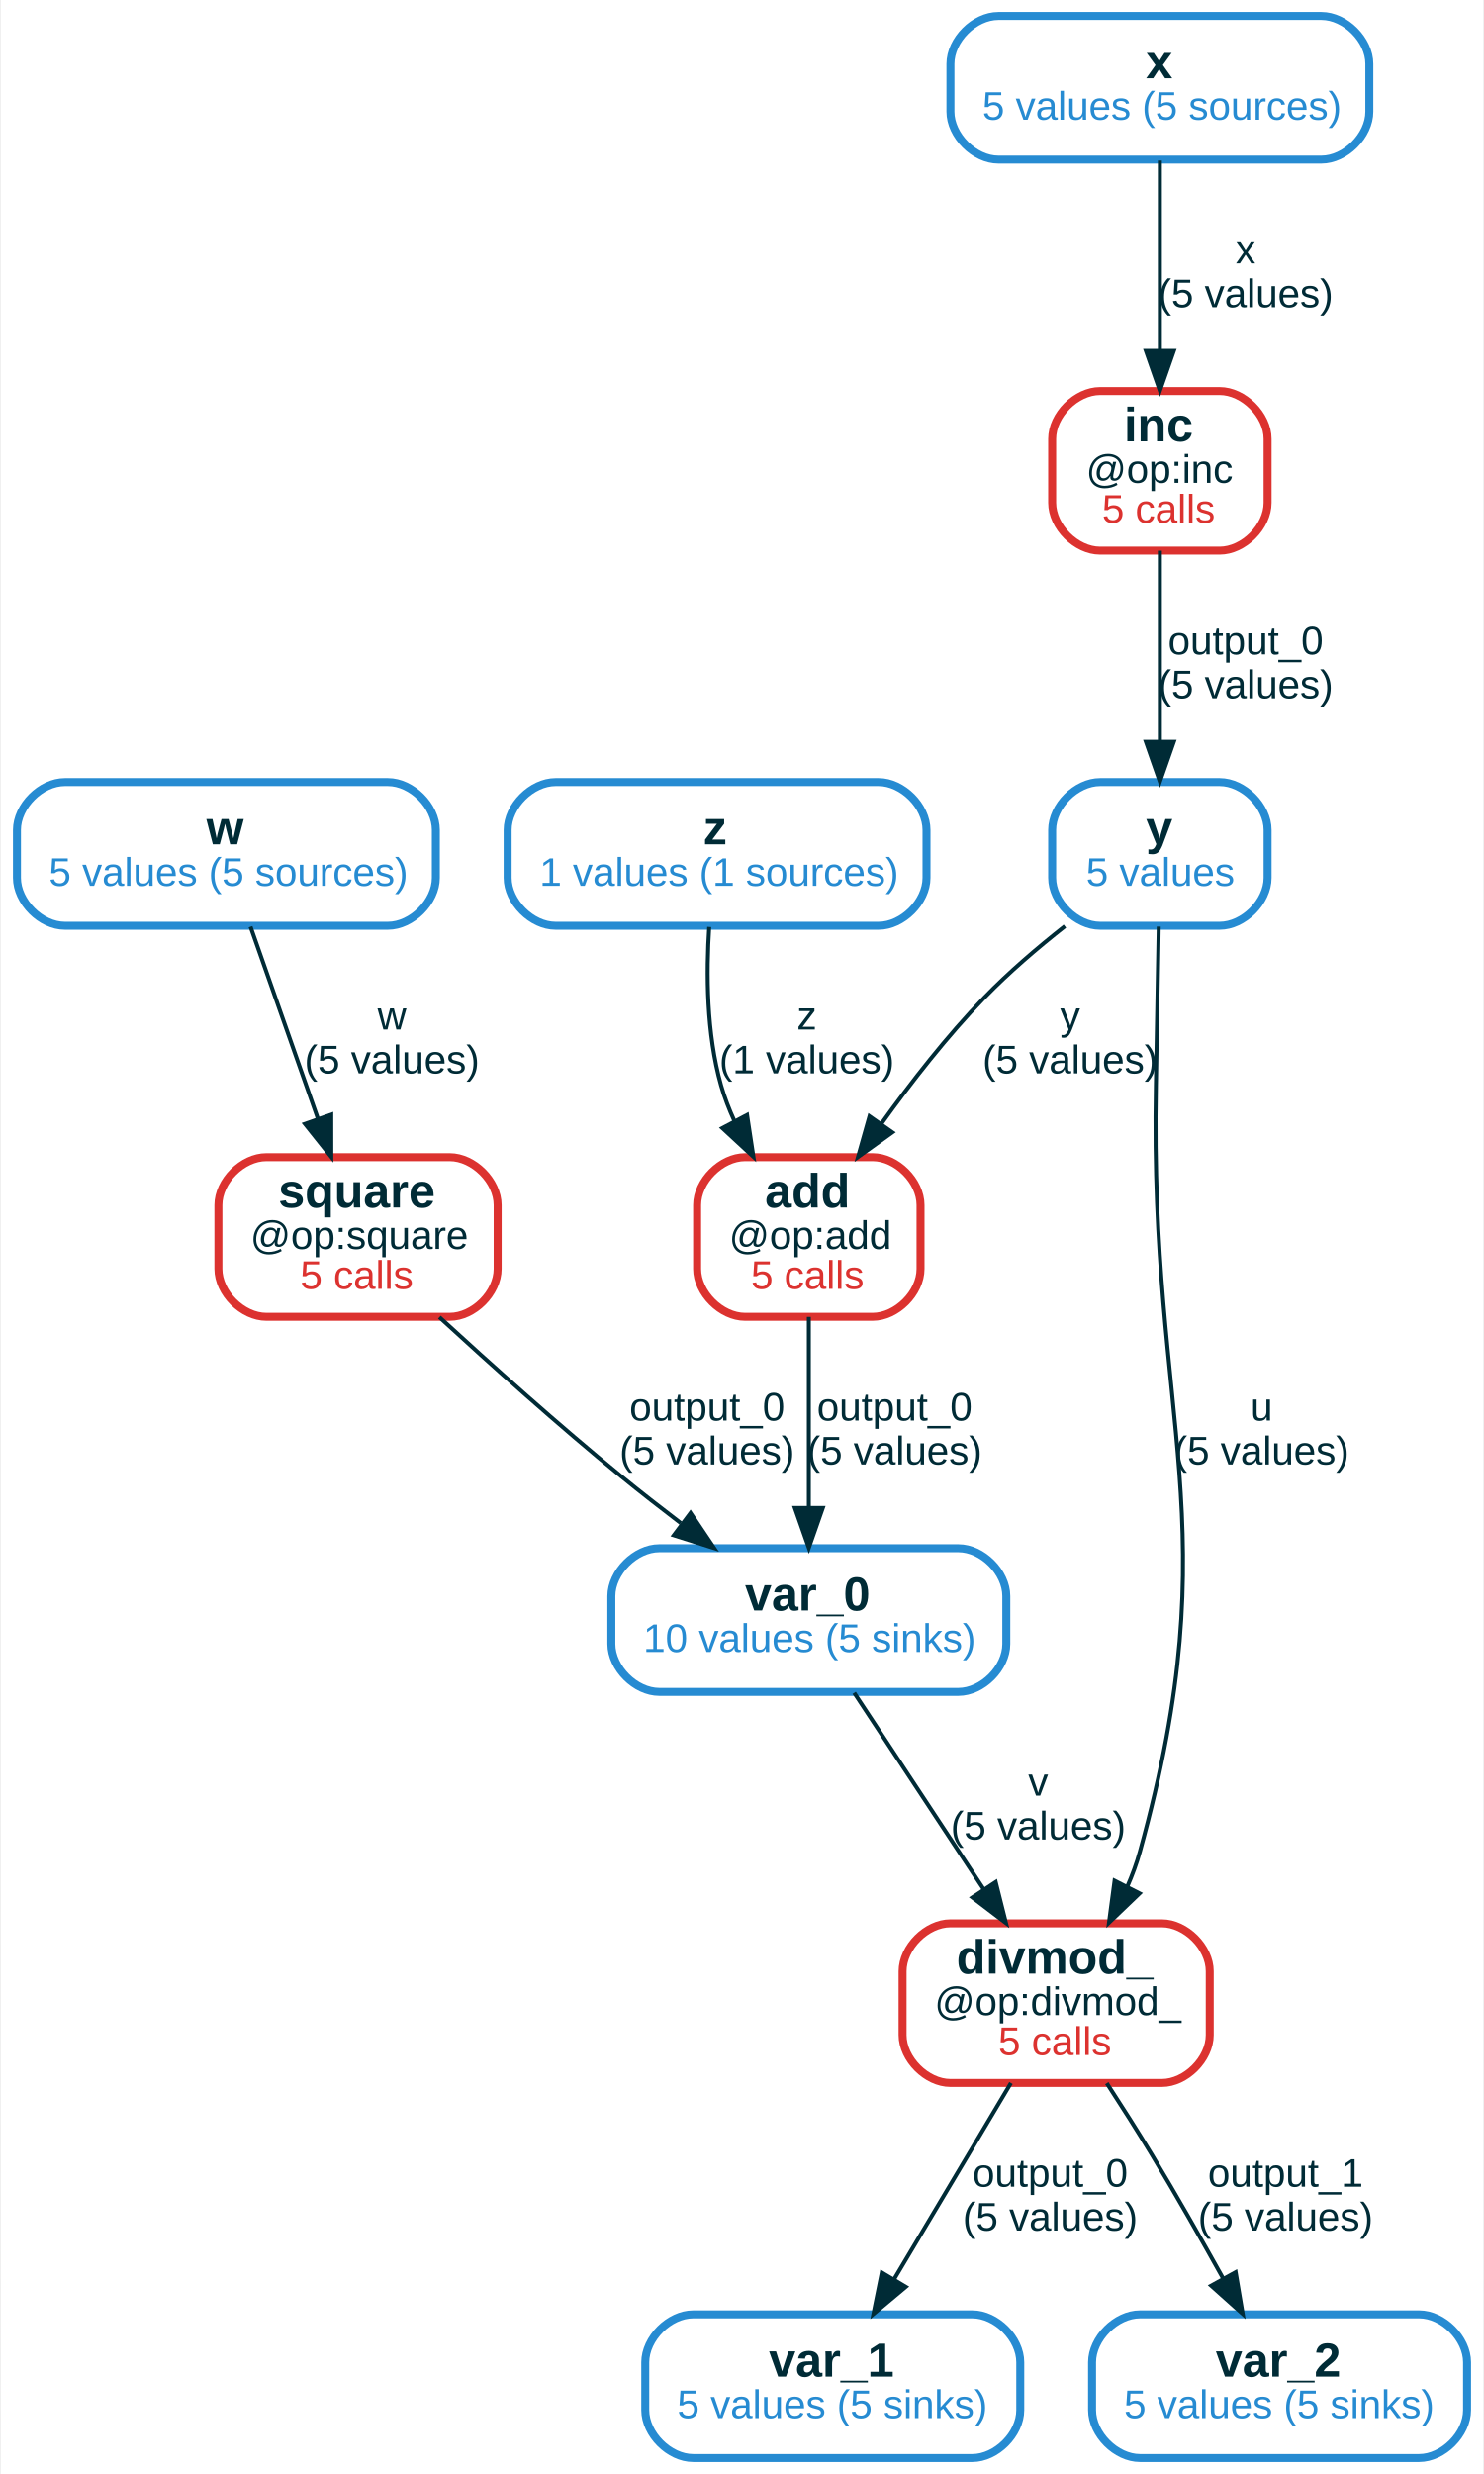
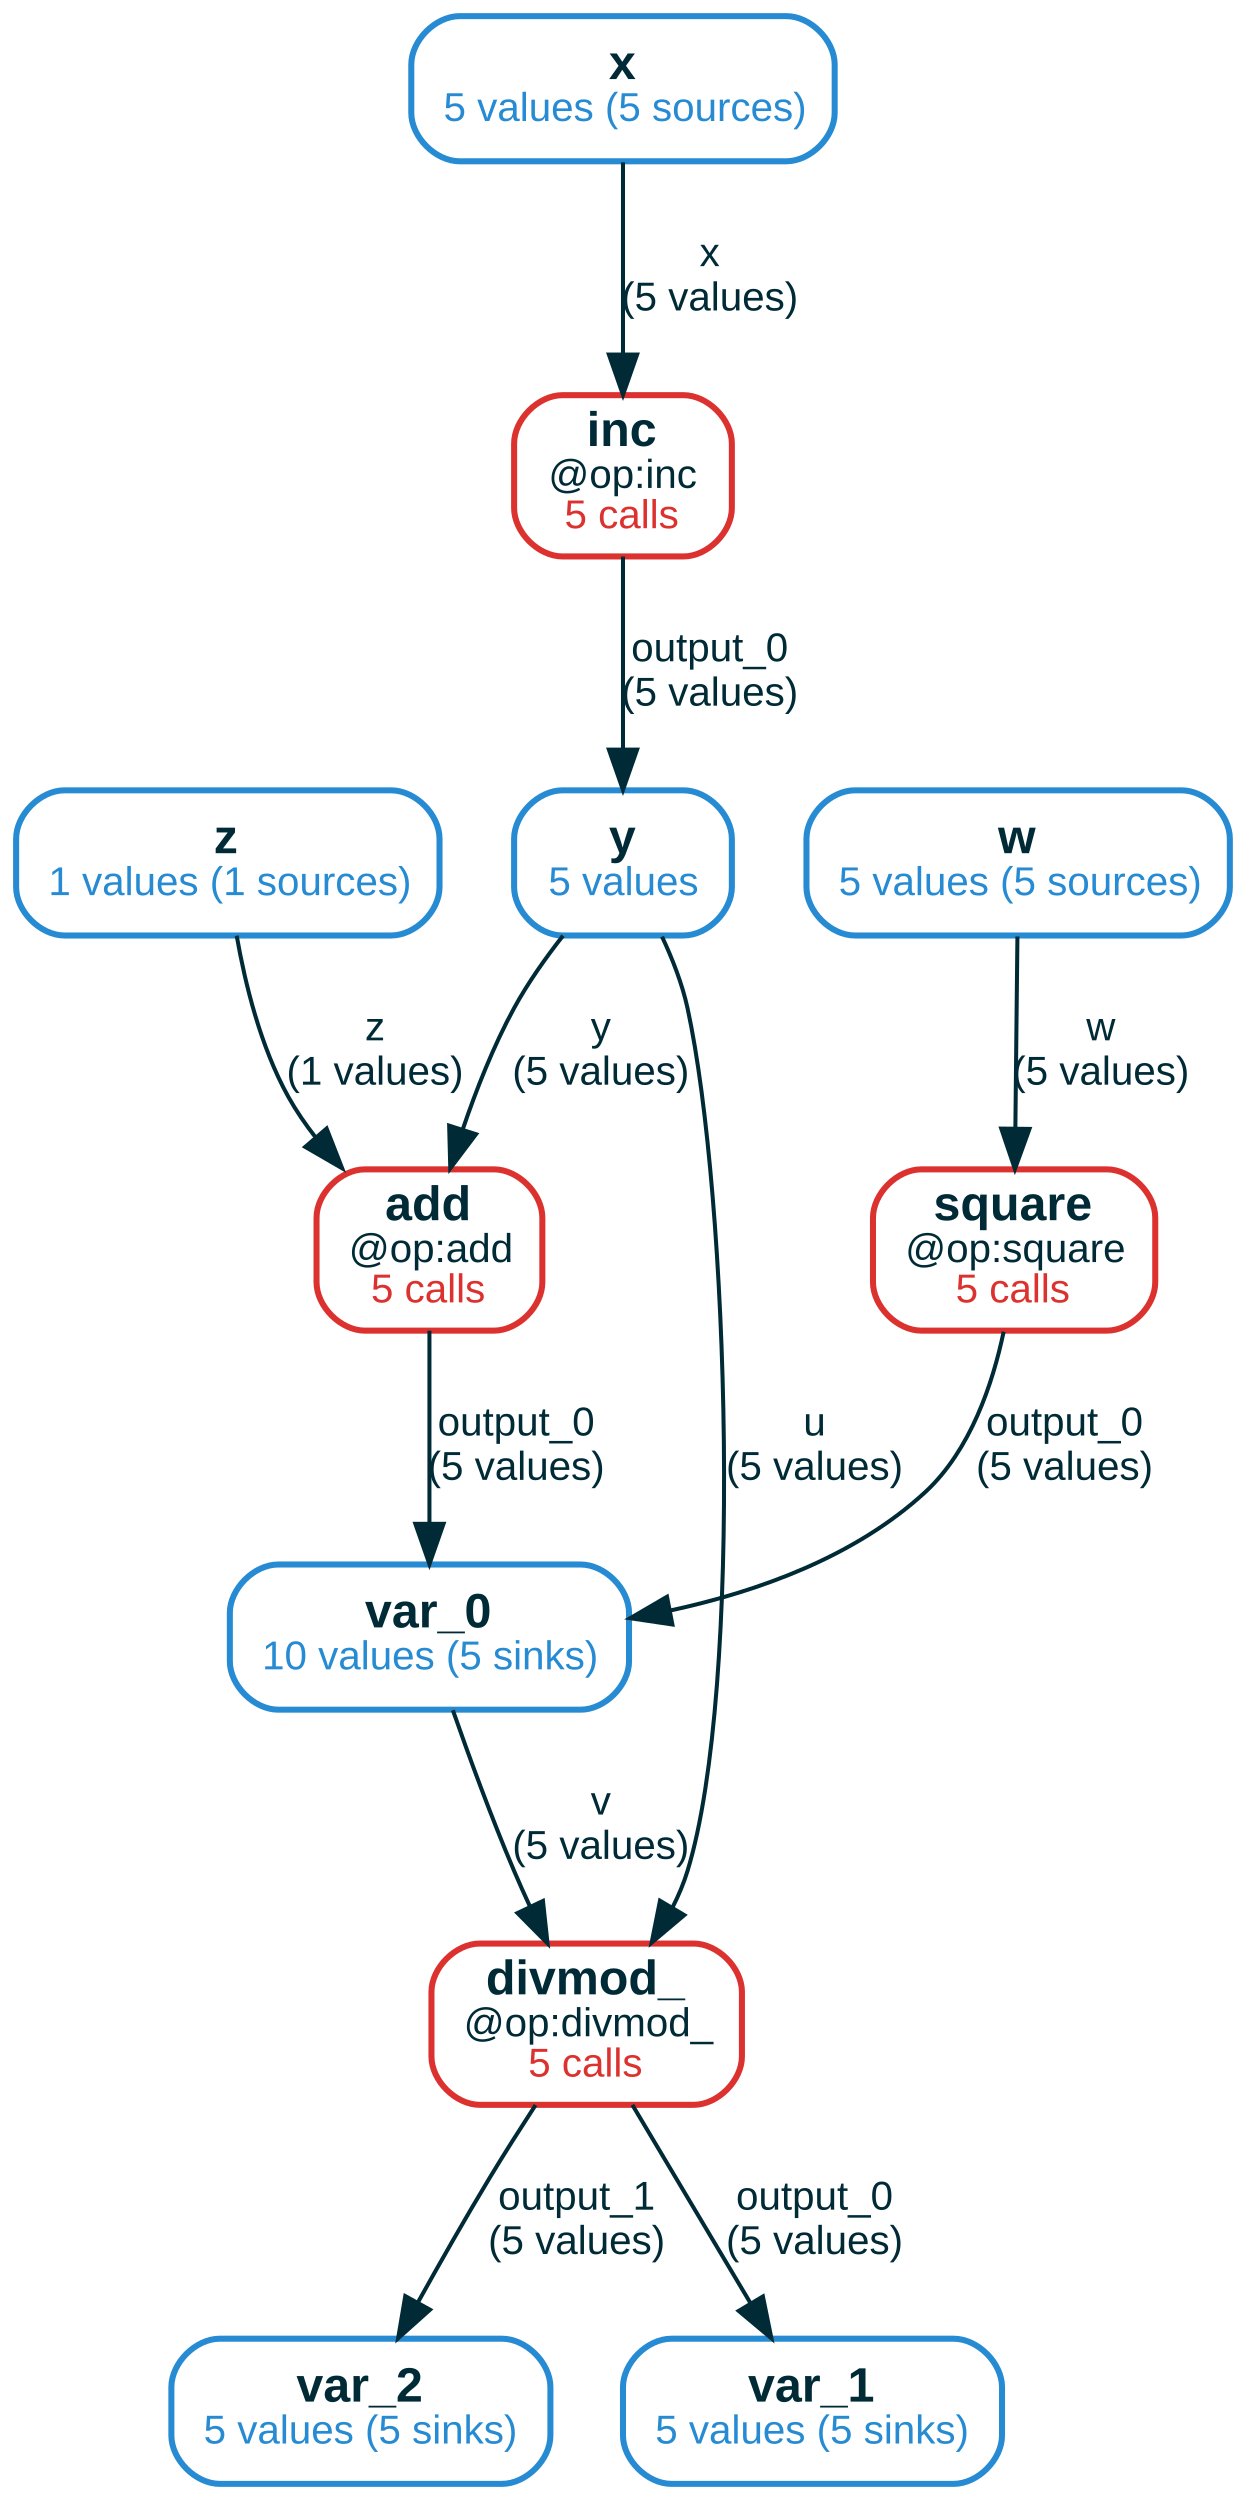
- <svg xmlns="http://www.w3.org/2000/svg" width="372pt" height="620pt" viewBox="0.00 0.00 371.50 620.00">
+ <svg xmlns="http://www.w3.org/2000/svg" width="309pt" height="620pt" viewBox="0.00 0.00 309.00 620.00">
  <g id="graph0" class="graph" transform="scale(1 1) rotate(0) translate(4 616)">
-     <polygon fill="white" stroke="transparent" points="-4,4 -4,-616 367.5,-616 367.5,4 -4,4" />
+     <polygon fill="white" stroke="transparent" points="-4,4 -4,-616 305,-616 305,4 -4,4" />
    <g id="node1" class="node">
-       <path fill="none" stroke="#268bd2" stroke-width="2" d="M301.5,-420C301.5,-420 271.5,-420 271.5,-420 265.5,-420 259.5,-414 259.5,-408 259.5,-408 259.5,-396 259.5,-396 259.5,-390 265.5,-384 271.5,-384 271.5,-384 301.5,-384 301.5,-384 307.5,-384 313.5,-390 313.5,-396 313.5,-396 313.5,-408 313.5,-408 313.5,-414 307.5,-420 301.5,-420" />
-       <text text-anchor="start" x="283" y="-404.4" font-family="Liberation Sans,Helvetica,Arial,sans-serif" font-weight="bold" font-size="12.00" fill="#002b36">y</text>
-       <text text-anchor="start" x="268" y="-394" font-family="Liberation Sans,Helvetica,Arial,sans-serif" font-size="10.00" fill="#268bd2">5 values</text>
+       <path fill="none" stroke="#268bd2" stroke-width="1.5" d="M93,-420C93,-420 12,-420 12,-420 6,-420 0,-414 0,-408 0,-408 0,-396 0,-396 0,-390 6,-384 12,-384 12,-384 93,-384 93,-384 99,-384 105,-390 105,-396 105,-396 105,-408 105,-408 105,-414 99,-420 93,-420" />
+       <text text-anchor="start" x="49" y="-404.4" font-family="Liberation Sans,Helvetica,Arial,sans-serif" font-weight="bold" font-size="12.00" fill="#002b36">z</text>
+       <text text-anchor="start" x="8" y="-394" font-family="Liberation Sans,Helvetica,Arial,sans-serif" font-size="10.00" fill="#268bd2">1 values (1 sources)</text>
    </g>
    <g id="node8" class="node">
-       <path fill="none" stroke="#dc322f" stroke-width="2" d="M214.5,-326C214.5,-326 182.5,-326 182.5,-326 176.5,-326 170.5,-320 170.5,-314 170.5,-314 170.5,-298 170.5,-298 170.5,-292 176.5,-286 182.5,-286 182.5,-286 214.5,-286 214.5,-286 220.5,-286 226.5,-292 226.5,-298 226.5,-298 226.5,-314 226.5,-314 226.5,-320 220.5,-326 214.5,-326" />
-       <text text-anchor="start" x="187.5" y="-313.4" font-family="Liberation Sans,Helvetica,Arial,sans-serif" font-weight="bold" font-size="12.00" fill="#002b36">add</text>
-       <text text-anchor="start" x="178.5" y="-303" font-family="Liberation Sans,Helvetica,Arial,sans-serif" font-size="10.00" fill="#002b36">@op:add</text>
-       <text text-anchor="start" x="184" y="-293" font-family="Liberation Sans,Helvetica,Arial,sans-serif" font-size="10.00" fill="#dc322f">5 calls</text>
+       <path fill="none" stroke="#dc322f" stroke-width="1.5" d="M118.5,-326C118.5,-326 86.5,-326 86.5,-326 80.5,-326 74.5,-320 74.5,-314 74.5,-314 74.5,-298 74.5,-298 74.5,-292 80.5,-286 86.5,-286 86.5,-286 118.5,-286 118.5,-286 124.5,-286 130.5,-292 130.5,-298 130.5,-298 130.5,-314 130.5,-314 130.5,-320 124.5,-326 118.5,-326" />
+       <text text-anchor="start" x="91.5" y="-313.4" font-family="Liberation Sans,Helvetica,Arial,sans-serif" font-weight="bold" font-size="12.00" fill="#002b36">add</text>
+       <text text-anchor="start" x="82.5" y="-303" font-family="Liberation Sans,Helvetica,Arial,sans-serif" font-size="10.00" fill="#002b36">@op:add</text>
+       <text text-anchor="start" x="88" y="-293" font-family="Liberation Sans,Helvetica,Arial,sans-serif" font-size="10.00" fill="#dc322f">5 calls</text>
+     </g>
+     <g id="edge1" class="edge">
+       <path fill="none" stroke="#002b36" d="M54.7,-383.95C56.76,-372.17 60.59,-356.43 67.5,-344 69.43,-340.53 71.75,-337.15 74.28,-333.92" />
+       <polygon fill="#002b36" stroke="#002b36" points="77,-336.13 80.86,-326.26 71.69,-331.57 77,-336.13" />
+       <text text-anchor="middle" x="89" y="-358" font-family="Liberation Sans,Helvetica,Arial,sans-serif" font-size="10.00" fill="#002b36">z</text>
+       <text text-anchor="middle" x="89" y="-347" font-family="Liberation Sans,Helvetica,Arial,sans-serif" font-size="10.00" fill="#002b36">(1 values)</text>
+     </g>
+     <g id="node2" class="node">
+       <path fill="none" stroke="#268bd2" stroke-width="1.5" d="M120.5,-36C120.5,-36 50.5,-36 50.5,-36 44.5,-36 38.5,-30 38.5,-24 38.5,-24 38.5,-12 38.5,-12 38.5,-6 44.5,0 50.5,0 50.5,0 120.5,0 120.5,0 126.5,0 132.5,-6 132.5,-12 132.5,-12 132.5,-24 132.5,-24 132.5,-30 126.5,-36 120.5,-36" />
+       <text text-anchor="start" x="69.5" y="-20.4" font-family="Liberation Sans,Helvetica,Arial,sans-serif" font-weight="bold" font-size="12.00" fill="#002b36">var_2</text>
+       <text text-anchor="start" x="46.5" y="-10" font-family="Liberation Sans,Helvetica,Arial,sans-serif" font-size="10.00" fill="#268bd2">5 values (5 sinks)</text>
+     </g>
+     <g id="node3" class="node">
+       <path fill="none" stroke="#268bd2" stroke-width="1.5" d="M140,-228C140,-228 65,-228 65,-228 59,-228 53,-222 53,-216 53,-216 53,-204 53,-204 53,-198 59,-192 65,-192 65,-192 140,-192 140,-192 146,-192 152,-198 152,-204 152,-204 152,-216 152,-216 152,-222 146,-228 140,-228" />
+       <text text-anchor="start" x="86.5" y="-212.4" font-family="Liberation Sans,Helvetica,Arial,sans-serif" font-weight="bold" font-size="12.00" fill="#002b36">var_0</text>
+       <text text-anchor="start" x="61" y="-202" font-family="Liberation Sans,Helvetica,Arial,sans-serif" font-size="10.00" fill="#268bd2">10 values (5 sinks)</text>
+     </g>
+     <g id="node9" class="node">
+       <path fill="none" stroke="#dc322f" stroke-width="1.5" d="M168,-134C168,-134 115,-134 115,-134 109,-134 103,-128 103,-122 103,-122 103,-106 103,-106 103,-100 109,-94 115,-94 115,-94 168,-94 168,-94 174,-94 180,-100 180,-106 180,-106 180,-122 180,-122 180,-128 174,-134 168,-134" />
+       <text text-anchor="start" x="116.5" y="-121.4" font-family="Liberation Sans,Helvetica,Arial,sans-serif" font-weight="bold" font-size="12.00" fill="#002b36">divmod_</text>
+       <text text-anchor="start" x="111" y="-111" font-family="Liberation Sans,Helvetica,Arial,sans-serif" font-size="10.00" fill="#002b36">@op:divmod_</text>
+       <text text-anchor="start" x="127" y="-101" font-family="Liberation Sans,Helvetica,Arial,sans-serif" font-size="10.00" fill="#dc322f">5 calls</text>
+     </g>
+     <g id="edge3" class="edge">
+       <path fill="none" stroke="#002b36" d="M108.31,-191.87C112.3,-180.46 117.88,-165.19 123.5,-152 124.72,-149.14 126.05,-146.17 127.41,-143.23" />
+       <polygon fill="#002b36" stroke="#002b36" points="130.65,-144.57 131.79,-134.04 124.33,-141.56 130.65,-144.57" />
+       <text text-anchor="middle" x="145" y="-166" font-family="Liberation Sans,Helvetica,Arial,sans-serif" font-size="10.00" fill="#002b36">v</text>
+       <text text-anchor="middle" x="145" y="-155" font-family="Liberation Sans,Helvetica,Arial,sans-serif" font-size="10.00" fill="#002b36">(5 values)</text>
+     </g>
+     <g id="node4" class="node">
+       <path fill="none" stroke="#268bd2" stroke-width="1.5" d="M232.5,-36C232.5,-36 162.5,-36 162.5,-36 156.5,-36 150.5,-30 150.5,-24 150.5,-24 150.5,-12 150.5,-12 150.5,-6 156.5,0 162.5,0 162.5,0 232.5,0 232.5,0 238.5,0 244.5,-6 244.5,-12 244.5,-12 244.5,-24 244.5,-24 244.5,-30 238.5,-36 232.5,-36" />
+       <text text-anchor="start" x="181.5" y="-20.4" font-family="Liberation Sans,Helvetica,Arial,sans-serif" font-weight="bold" font-size="12.00" fill="#002b36">var_1</text>
+       <text text-anchor="start" x="158.5" y="-10" font-family="Liberation Sans,Helvetica,Arial,sans-serif" font-size="10.00" fill="#268bd2">5 values (5 sinks)</text>
+     </g>
+     <g id="node5" class="node">
+       <path fill="none" stroke="#268bd2" stroke-width="1.5" d="M165.5,-420C165.5,-420 135.5,-420 135.5,-420 129.5,-420 123.5,-414 123.5,-408 123.5,-408 123.5,-396 123.5,-396 123.5,-390 129.5,-384 135.5,-384 135.5,-384 165.5,-384 165.5,-384 171.5,-384 177.5,-390 177.5,-396 177.5,-396 177.5,-408 177.5,-408 177.5,-414 171.5,-420 165.5,-420" />
+       <text text-anchor="start" x="147" y="-404.4" font-family="Liberation Sans,Helvetica,Arial,sans-serif" font-weight="bold" font-size="12.00" fill="#002b36">y</text>
+       <text text-anchor="start" x="132" y="-394" font-family="Liberation Sans,Helvetica,Arial,sans-serif" font-size="10.00" fill="#268bd2">5 values</text>
+     </g>
+     <g id="edge4" class="edge">
+       <path fill="none" stroke="#002b36" d="M135.62,-383.94C131.32,-378.46 126.88,-372.2 123.5,-366 118.4,-356.65 114.13,-345.82 110.79,-336" />
+       <polygon fill="#002b36" stroke="#002b36" points="114.05,-334.71 107.67,-326.25 107.39,-336.84 114.05,-334.71" />
+       <text text-anchor="middle" x="145" y="-358" font-family="Liberation Sans,Helvetica,Arial,sans-serif" font-size="10.00" fill="#002b36">y</text>
+       <text text-anchor="middle" x="145" y="-347" font-family="Liberation Sans,Helvetica,Arial,sans-serif" font-size="10.00" fill="#002b36">(5 values)</text>
+     </g>
+     <g id="edge5" class="edge">
+       <path fill="none" stroke="#002b36" d="M160.18,-383.71C162.76,-378.22 165.19,-372.01 166.5,-366 176.62,-319.53 180.42,-197.47 166.5,-152 165.58,-148.98 164.32,-145.99 162.85,-143.09" />
+       <polygon fill="#002b36" stroke="#002b36" points="165.71,-141.06 157.61,-134.23 159.68,-144.62 165.71,-141.06" />
+       <text text-anchor="middle" x="198" y="-260" font-family="Liberation Sans,Helvetica,Arial,sans-serif" font-size="10.00" fill="#002b36">u</text>
+       <text text-anchor="middle" x="198" y="-249" font-family="Liberation Sans,Helvetica,Arial,sans-serif" font-size="10.00" fill="#002b36">(5 values)</text>
+     </g>
+     <g id="node6" class="node">
+       <path fill="none" stroke="#268bd2" stroke-width="1.5" d="M289,-420C289,-420 208,-420 208,-420 202,-420 196,-414 196,-408 196,-408 196,-396 196,-396 196,-390 202,-384 208,-384 208,-384 289,-384 289,-384 295,-384 301,-390 301,-396 301,-396 301,-408 301,-408 301,-414 295,-420 289,-420" />
+       <text text-anchor="start" x="243.5" y="-404.4" font-family="Liberation Sans,Helvetica,Arial,sans-serif" font-weight="bold" font-size="12.00" fill="#002b36">w</text>
+       <text text-anchor="start" x="204" y="-394" font-family="Liberation Sans,Helvetica,Arial,sans-serif" font-size="10.00" fill="#268bd2">5 values (5 sources)</text>
+     </g>
+     <g id="node11" class="node">
+       <path fill="none" stroke="#dc322f" stroke-width="1.5" d="M270.5,-326C270.5,-326 224.5,-326 224.5,-326 218.5,-326 212.5,-320 212.5,-314 212.5,-314 212.5,-298 212.5,-298 212.5,-292 218.5,-286 224.5,-286 224.5,-286 270.5,-286 270.5,-286 276.5,-286 282.5,-292 282.5,-298 282.5,-298 282.5,-314 282.5,-314 282.5,-320 276.5,-326 270.5,-326" />
+       <text text-anchor="start" x="227.5" y="-313.4" font-family="Liberation Sans,Helvetica,Arial,sans-serif" font-weight="bold" font-size="12.00" fill="#002b36">square</text>
+       <text text-anchor="start" x="220.5" y="-303" font-family="Liberation Sans,Helvetica,Arial,sans-serif" font-size="10.00" fill="#002b36">@op:square</text>
+       <text text-anchor="start" x="233" y="-293" font-family="Liberation Sans,Helvetica,Arial,sans-serif" font-size="10.00" fill="#dc322f">5 calls</text>
+     </g>
+     <g id="edge7" class="edge">
+       <path fill="none" stroke="#002b36" d="M248.32,-383.76C248.18,-370.5 247.98,-351.86 247.81,-336.27" />
+       <polygon fill="#002b36" stroke="#002b36" points="251.31,-336.03 247.7,-326.07 244.31,-336.11 251.31,-336.03" />
+       <text text-anchor="middle" x="269" y="-358" font-family="Liberation Sans,Helvetica,Arial,sans-serif" font-size="10.00" fill="#002b36">w</text>
+       <text text-anchor="middle" x="269" y="-347" font-family="Liberation Sans,Helvetica,Arial,sans-serif" font-size="10.00" fill="#002b36">(5 values)</text>
+     </g>
+     <g id="node7" class="node">
+       <path fill="none" stroke="#268bd2" stroke-width="1.5" d="M191,-612C191,-612 110,-612 110,-612 104,-612 98,-606 98,-600 98,-600 98,-588 98,-588 98,-582 104,-576 110,-576 110,-576 191,-576 191,-576 197,-576 203,-582 203,-588 203,-588 203,-600 203,-600 203,-606 197,-612 191,-612" />
+       <text text-anchor="start" x="147" y="-596.4" font-family="Liberation Sans,Helvetica,Arial,sans-serif" font-weight="bold" font-size="12.00" fill="#002b36">x</text>
+       <text text-anchor="start" x="106" y="-586" font-family="Liberation Sans,Helvetica,Arial,sans-serif" font-size="10.00" fill="#268bd2">5 values (5 sources)</text>
+     </g>
+     <g id="node10" class="node">
+       <path fill="none" stroke="#dc322f" stroke-width="1.5" d="M165.5,-518C165.5,-518 135.5,-518 135.5,-518 129.5,-518 123.5,-512 123.5,-506 123.5,-506 123.5,-490 123.5,-490 123.5,-484 129.5,-478 135.5,-478 135.5,-478 165.5,-478 165.5,-478 171.5,-478 177.5,-484 177.5,-490 177.5,-490 177.5,-506 177.5,-506 177.5,-512 171.5,-518 165.5,-518" />
+       <text text-anchor="start" x="141.5" y="-505.4" font-family="Liberation Sans,Helvetica,Arial,sans-serif" font-weight="bold" font-size="12.00" fill="#002b36">inc</text>
+       <text text-anchor="start" x="132" y="-495" font-family="Liberation Sans,Helvetica,Arial,sans-serif" font-size="10.00" fill="#002b36">@op:inc</text>
+       <text text-anchor="start" x="136" y="-485" font-family="Liberation Sans,Helvetica,Arial,sans-serif" font-size="10.00" fill="#dc322f">5 calls</text>
+     </g>
+     <g id="edge9" class="edge">
+       <path fill="none" stroke="#002b36" d="M150.5,-575.76C150.5,-562.5 150.5,-543.86 150.5,-528.27" />
+       <polygon fill="#002b36" stroke="#002b36" points="154,-528.07 150.5,-518.07 147,-528.07 154,-528.07" />
+       <text text-anchor="middle" x="172" y="-550" font-family="Liberation Sans,Helvetica,Arial,sans-serif" font-size="10.00" fill="#002b36">x</text>
+       <text text-anchor="middle" x="172" y="-539" font-family="Liberation Sans,Helvetica,Arial,sans-serif" font-size="10.00" fill="#002b36">(5 values)</text>
    </g>
    <g id="edge2" class="edge">
-       <path fill="none" stroke="#002b36" d="M262.7,-383.89C255.87,-378.51 248.61,-372.31 242.5,-366 233.19,-356.39 224.14,-344.78 216.69,-334.4" />
-       <polygon fill="#002b36" stroke="#002b36" points="219.44,-332.23 210.83,-326.05 213.71,-336.25 219.44,-332.23" />
-       <text text-anchor="middle" x="264" y="-358" font-family="Liberation Sans,Helvetica,Arial,sans-serif" font-size="10.00" fill="#002b36">y</text>
-       <text text-anchor="middle" x="264" y="-347" font-family="Liberation Sans,Helvetica,Arial,sans-serif" font-size="10.00" fill="#002b36">(5 values)</text>
+       <path fill="none" stroke="#002b36" d="M102.5,-285.98C102.5,-272.34 102.5,-253.75 102.5,-238.5" />
+       <polygon fill="#002b36" stroke="#002b36" points="106,-238.1 102.5,-228.1 99,-238.1 106,-238.1" />
+       <text text-anchor="middle" x="124" y="-260" font-family="Liberation Sans,Helvetica,Arial,sans-serif" font-size="10.00" fill="#002b36">output_0</text>
+       <text text-anchor="middle" x="124" y="-249" font-family="Liberation Sans,Helvetica,Arial,sans-serif" font-size="10.00" fill="#002b36">(5 values)</text>
    </g>
-     <g id="node9" class="node">
-       <path fill="none" stroke="#dc322f" stroke-width="2" d="M287,-134C287,-134 234,-134 234,-134 228,-134 222,-128 222,-122 222,-122 222,-106 222,-106 222,-100 228,-94 234,-94 234,-94 287,-94 287,-94 293,-94 299,-100 299,-106 299,-106 299,-122 299,-122 299,-128 293,-134 287,-134" />
-       <text text-anchor="start" x="235.5" y="-121.4" font-family="Liberation Sans,Helvetica,Arial,sans-serif" font-weight="bold" font-size="12.00" fill="#002b36">divmod_</text>
-       <text text-anchor="start" x="230" y="-111" font-family="Liberation Sans,Helvetica,Arial,sans-serif" font-size="10.00" fill="#002b36">@op:divmod_</text>
-       <text text-anchor="start" x="246" y="-101" font-family="Liberation Sans,Helvetica,Arial,sans-serif" font-size="10.00" fill="#dc322f">5 calls</text>
+     <g id="edge11" class="edge">
+       <path fill="none" stroke="#002b36" d="M128.81,-93.94C125.09,-88.22 121.06,-81.9 117.5,-76 111.45,-65.99 105.09,-54.8 99.64,-45" />
+       <polygon fill="#002b36" stroke="#002b36" points="102.64,-43.19 94.74,-36.12 96.51,-46.57 102.64,-43.19" />
+       <text text-anchor="middle" x="139" y="-68" font-family="Liberation Sans,Helvetica,Arial,sans-serif" font-size="10.00" fill="#002b36">output_1</text>
+       <text text-anchor="middle" x="139" y="-57" font-family="Liberation Sans,Helvetica,Arial,sans-serif" font-size="10.00" fill="#002b36">(5 values)</text>
    </g>
-     <g id="edge3" class="edge">
-       <path fill="none" stroke="#002b36" d="M286.21,-383.79C286.02,-372.48 285.76,-357.36 285.5,-344 283.86,-258.66 304.15,-234.29 281.5,-152 280.68,-149.03 279.58,-146.05 278.3,-143.14" />
-       <polygon fill="#002b36" stroke="#002b36" points="281.4,-141.51 273.75,-134.18 275.15,-144.68 281.4,-141.51" />
-       <text text-anchor="middle" x="312" y="-260" font-family="Liberation Sans,Helvetica,Arial,sans-serif" font-size="10.00" fill="#002b36">u</text>
-       <text text-anchor="middle" x="312" y="-249" font-family="Liberation Sans,Helvetica,Arial,sans-serif" font-size="10.00" fill="#002b36">(5 values)</text>
+     <g id="edge10" class="edge">
+       <path fill="none" stroke="#002b36" d="M152.83,-93.98C161.27,-79.81 172.9,-60.3 182.17,-44.74" />
+       <polygon fill="#002b36" stroke="#002b36" points="185.2,-46.48 187.31,-36.1 179.19,-42.9 185.2,-46.48" />
+       <text text-anchor="middle" x="198" y="-68" font-family="Liberation Sans,Helvetica,Arial,sans-serif" font-size="10.00" fill="#002b36">output_0</text>
+       <text text-anchor="middle" x="198" y="-57" font-family="Liberation Sans,Helvetica,Arial,sans-serif" font-size="10.00" fill="#002b36">(5 values)</text>
    </g>
-     <g id="node2" class="node">
-       <path fill="none" stroke="#268bd2" stroke-width="2" d="M93,-420C93,-420 12,-420 12,-420 6,-420 0,-414 0,-408 0,-408 0,-396 0,-396 0,-390 6,-384 12,-384 12,-384 93,-384 93,-384 99,-384 105,-390 105,-396 105,-396 105,-408 105,-408 105,-414 99,-420 93,-420" />
-       <text text-anchor="start" x="47.5" y="-404.4" font-family="Liberation Sans,Helvetica,Arial,sans-serif" font-weight="bold" font-size="12.00" fill="#002b36">w</text>
-       <text text-anchor="start" x="8" y="-394" font-family="Liberation Sans,Helvetica,Arial,sans-serif" font-size="10.00" fill="#268bd2">5 values (5 sources)</text>
-     </g>
-     <g id="node10" class="node">
-       <path fill="none" stroke="#dc322f" stroke-width="2" d="M108.5,-326C108.5,-326 62.5,-326 62.5,-326 56.5,-326 50.5,-320 50.5,-314 50.5,-314 50.5,-298 50.5,-298 50.5,-292 56.5,-286 62.5,-286 62.5,-286 108.5,-286 108.5,-286 114.5,-286 120.5,-292 120.5,-298 120.5,-298 120.5,-314 120.5,-314 120.5,-320 114.5,-326 108.5,-326" />
-       <text text-anchor="start" x="65.5" y="-313.4" font-family="Liberation Sans,Helvetica,Arial,sans-serif" font-weight="bold" font-size="12.00" fill="#002b36">square</text>
-       <text text-anchor="start" x="58.5" y="-303" font-family="Liberation Sans,Helvetica,Arial,sans-serif" font-size="10.00" fill="#002b36">@op:square</text>
-       <text text-anchor="start" x="71" y="-293" font-family="Liberation Sans,Helvetica,Arial,sans-serif" font-size="10.00" fill="#dc322f">5 calls</text>
-     </g>
-     <g id="edge4" class="edge">
-       <path fill="none" stroke="#002b36" d="M58.55,-383.76C63.25,-370.37 69.88,-351.5 75.38,-335.82" />
-       <polygon fill="#002b36" stroke="#002b36" points="78.79,-336.67 78.8,-326.07 72.19,-334.35 78.79,-336.67" />
-       <text text-anchor="middle" x="94" y="-358" font-family="Liberation Sans,Helvetica,Arial,sans-serif" font-size="10.00" fill="#002b36">w</text>
-       <text text-anchor="middle" x="94" y="-347" font-family="Liberation Sans,Helvetica,Arial,sans-serif" font-size="10.00" fill="#002b36">(5 values)</text>
-     </g>
-     <g id="node3" class="node">
-       <path fill="none" stroke="#268bd2" stroke-width="2" d="M236,-228C236,-228 161,-228 161,-228 155,-228 149,-222 149,-216 149,-216 149,-204 149,-204 149,-198 155,-192 161,-192 161,-192 236,-192 236,-192 242,-192 248,-198 248,-204 248,-204 248,-216 248,-216 248,-222 242,-228 236,-228" />
-       <text text-anchor="start" x="182.5" y="-212.4" font-family="Liberation Sans,Helvetica,Arial,sans-serif" font-weight="bold" font-size="12.00" fill="#002b36">var_0</text>
-       <text text-anchor="start" x="157" y="-202" font-family="Liberation Sans,Helvetica,Arial,sans-serif" font-size="10.00" fill="#268bd2">10 values (5 sinks)</text>
-     </g>
-     <g id="edge5" class="edge">
-       <path fill="none" stroke="#002b36" d="M209.87,-191.76C218.96,-177.99 231.86,-158.42 242.37,-142.49" />
-       <polygon fill="#002b36" stroke="#002b36" points="245.34,-144.35 247.92,-134.07 239.49,-140.49 245.34,-144.35" />
-       <text text-anchor="middle" x="256" y="-166" font-family="Liberation Sans,Helvetica,Arial,sans-serif" font-size="10.00" fill="#002b36">v</text>
-       <text text-anchor="middle" x="256" y="-155" font-family="Liberation Sans,Helvetica,Arial,sans-serif" font-size="10.00" fill="#002b36">(5 values)</text>
-     </g>
-     <g id="node4" class="node">
-       <path fill="none" stroke="#268bd2" stroke-width="2" d="M216,-420C216,-420 135,-420 135,-420 129,-420 123,-414 123,-408 123,-408 123,-396 123,-396 123,-390 129,-384 135,-384 135,-384 216,-384 216,-384 222,-384 228,-390 228,-396 228,-396 228,-408 228,-408 228,-414 222,-420 216,-420" />
-       <text text-anchor="start" x="172" y="-404.4" font-family="Liberation Sans,Helvetica,Arial,sans-serif" font-weight="bold" font-size="12.00" fill="#002b36">z</text>
-       <text text-anchor="start" x="131" y="-394" font-family="Liberation Sans,Helvetica,Arial,sans-serif" font-size="10.00" fill="#268bd2">1 values (1 sources)</text>
+     <g id="edge8" class="edge">
+       <path fill="none" stroke="#002b36" d="M150.5,-477.98C150.5,-464.34 150.5,-445.75 150.5,-430.5" />
+       <polygon fill="#002b36" stroke="#002b36" points="154,-430.1 150.5,-420.1 147,-430.1 154,-430.1" />
+       <text text-anchor="middle" x="172" y="-452" font-family="Liberation Sans,Helvetica,Arial,sans-serif" font-size="10.00" fill="#002b36">output_0</text>
+       <text text-anchor="middle" x="172" y="-441" font-family="Liberation Sans,Helvetica,Arial,sans-serif" font-size="10.00" fill="#002b36">(5 values)</text>
    </g>
    <g id="edge6" class="edge">
-       <path fill="none" stroke="#002b36" d="M173.53,-383.7C172.77,-372.23 172.82,-356.95 176.5,-344 177.35,-341.01 178.51,-338.01 179.85,-335.08" />
-       <polygon fill="#002b36" stroke="#002b36" points="183.02,-336.58 184.61,-326.1 176.83,-333.3 183.02,-336.58" />
-       <text text-anchor="middle" x="198" y="-358" font-family="Liberation Sans,Helvetica,Arial,sans-serif" font-size="10.00" fill="#002b36">z</text>
-       <text text-anchor="middle" x="198" y="-347" font-family="Liberation Sans,Helvetica,Arial,sans-serif" font-size="10.00" fill="#002b36">(1 values)</text>
-     </g>
-     <g id="node5" class="node">
-       <path fill="none" stroke="#268bd2" stroke-width="2" d="M239.5,-36C239.5,-36 169.5,-36 169.5,-36 163.5,-36 157.5,-30 157.5,-24 157.5,-24 157.5,-12 157.5,-12 157.5,-6 163.5,0 169.5,0 169.5,0 239.5,0 239.5,0 245.5,0 251.5,-6 251.5,-12 251.5,-12 251.5,-24 251.5,-24 251.5,-30 245.5,-36 239.5,-36" />
-       <text text-anchor="start" x="188.5" y="-20.4" font-family="Liberation Sans,Helvetica,Arial,sans-serif" font-weight="bold" font-size="12.00" fill="#002b36">var_1</text>
-       <text text-anchor="start" x="165.5" y="-10" font-family="Liberation Sans,Helvetica,Arial,sans-serif" font-size="10.00" fill="#268bd2">5 values (5 sinks)</text>
-     </g>
-     <g id="node6" class="node">
-       <path fill="none" stroke="#268bd2" stroke-width="2" d="M351.5,-36C351.5,-36 281.5,-36 281.5,-36 275.5,-36 269.5,-30 269.5,-24 269.5,-24 269.5,-12 269.5,-12 269.5,-6 275.5,0 281.5,0 281.5,0 351.5,0 351.5,0 357.5,0 363.5,-6 363.5,-12 363.5,-12 363.5,-24 363.5,-24 363.5,-30 357.5,-36 351.5,-36" />
-       <text text-anchor="start" x="300.5" y="-20.4" font-family="Liberation Sans,Helvetica,Arial,sans-serif" font-weight="bold" font-size="12.00" fill="#002b36">var_2</text>
-       <text text-anchor="start" x="277.5" y="-10" font-family="Liberation Sans,Helvetica,Arial,sans-serif" font-size="10.00" fill="#268bd2">5 values (5 sinks)</text>
-     </g>
-     <g id="node7" class="node">
-       <path fill="none" stroke="#268bd2" stroke-width="2" d="M327,-612C327,-612 246,-612 246,-612 240,-612 234,-606 234,-600 234,-600 234,-588 234,-588 234,-582 240,-576 246,-576 246,-576 327,-576 327,-576 333,-576 339,-582 339,-588 339,-588 339,-600 339,-600 339,-606 333,-612 327,-612" />
-       <text text-anchor="start" x="283" y="-596.4" font-family="Liberation Sans,Helvetica,Arial,sans-serif" font-weight="bold" font-size="12.00" fill="#002b36">x</text>
-       <text text-anchor="start" x="242" y="-586" font-family="Liberation Sans,Helvetica,Arial,sans-serif" font-size="10.00" fill="#268bd2">5 values (5 sources)</text>
-     </g>
-     <g id="node11" class="node">
-       <path fill="none" stroke="#dc322f" stroke-width="2" d="M301.5,-518C301.5,-518 271.5,-518 271.5,-518 265.5,-518 259.5,-512 259.5,-506 259.5,-506 259.5,-490 259.5,-490 259.5,-484 265.5,-478 271.5,-478 271.5,-478 301.5,-478 301.5,-478 307.5,-478 313.5,-484 313.5,-490 313.5,-490 313.5,-506 313.5,-506 313.5,-512 307.5,-518 301.5,-518" />
-       <text text-anchor="start" x="277.5" y="-505.4" font-family="Liberation Sans,Helvetica,Arial,sans-serif" font-weight="bold" font-size="12.00" fill="#002b36">inc</text>
-       <text text-anchor="start" x="268" y="-495" font-family="Liberation Sans,Helvetica,Arial,sans-serif" font-size="10.00" fill="#002b36">@op:inc</text>
-       <text text-anchor="start" x="272" y="-485" font-family="Liberation Sans,Helvetica,Arial,sans-serif" font-size="10.00" fill="#dc322f">5 calls</text>
-     </g>
-     <g id="edge9" class="edge">
-       <path fill="none" stroke="#002b36" d="M286.5,-575.76C286.5,-562.5 286.5,-543.86 286.5,-528.27" />
-       <polygon fill="#002b36" stroke="#002b36" points="290,-528.07 286.5,-518.07 283,-528.07 290,-528.07" />
-       <text text-anchor="middle" x="308" y="-550" font-family="Liberation Sans,Helvetica,Arial,sans-serif" font-size="10.00" fill="#002b36">x</text>
-       <text text-anchor="middle" x="308" y="-539" font-family="Liberation Sans,Helvetica,Arial,sans-serif" font-size="10.00" fill="#002b36">(5 values)</text>
-     </g>
-     <g id="edge1" class="edge">
-       <path fill="none" stroke="#002b36" d="M198.5,-285.98C198.5,-272.34 198.5,-253.75 198.5,-238.5" />
-       <polygon fill="#002b36" stroke="#002b36" points="202,-238.1 198.5,-228.1 195,-238.1 202,-238.1" />
-       <text text-anchor="middle" x="220" y="-260" font-family="Liberation Sans,Helvetica,Arial,sans-serif" font-size="10.00" fill="#002b36">output_0</text>
-       <text text-anchor="middle" x="220" y="-249" font-family="Liberation Sans,Helvetica,Arial,sans-serif" font-size="10.00" fill="#002b36">(5 values)</text>
-     </g>
-     <g id="edge10" class="edge">
-       <path fill="none" stroke="#002b36" d="M249.17,-93.98C240.73,-79.81 229.1,-60.3 219.83,-44.74" />
-       <polygon fill="#002b36" stroke="#002b36" points="222.81,-42.9 214.69,-36.1 216.8,-46.48 222.81,-42.9" />
-       <text text-anchor="middle" x="259" y="-68" font-family="Liberation Sans,Helvetica,Arial,sans-serif" font-size="10.00" fill="#002b36">output_0</text>
-       <text text-anchor="middle" x="259" y="-57" font-family="Liberation Sans,Helvetica,Arial,sans-serif" font-size="10.00" fill="#002b36">(5 values)</text>
-     </g>
-     <g id="edge11" class="edge">
-       <path fill="none" stroke="#002b36" d="M273.19,-93.94C276.91,-88.22 280.94,-81.9 284.5,-76 290.55,-65.99 296.91,-54.8 302.36,-45" />
-       <polygon fill="#002b36" stroke="#002b36" points="305.49,-46.57 307.26,-36.12 299.36,-43.19 305.49,-46.57" />
-       <text text-anchor="middle" x="318" y="-68" font-family="Liberation Sans,Helvetica,Arial,sans-serif" font-size="10.00" fill="#002b36">output_1</text>
-       <text text-anchor="middle" x="318" y="-57" font-family="Liberation Sans,Helvetica,Arial,sans-serif" font-size="10.00" fill="#002b36">(5 values)</text>
-     </g>
-     <g id="edge7" class="edge">
-       <path fill="none" stroke="#002b36" d="M105.89,-285.91C118.73,-274.12 135.79,-258.83 151.5,-246 156.25,-242.13 161.36,-238.14 166.4,-234.3" />
-       <polygon fill="#002b36" stroke="#002b36" points="168.85,-236.84 174.76,-228.04 164.65,-231.24 168.85,-236.84" />
-       <text text-anchor="middle" x="173" y="-260" font-family="Liberation Sans,Helvetica,Arial,sans-serif" font-size="10.00" fill="#002b36">output_0</text>
-       <text text-anchor="middle" x="173" y="-249" font-family="Liberation Sans,Helvetica,Arial,sans-serif" font-size="10.00" fill="#002b36">(5 values)</text>
-     </g>
-     <g id="edge8" class="edge">
-       <path fill="none" stroke="#002b36" d="M286.5,-477.98C286.5,-464.34 286.5,-445.75 286.5,-430.5" />
-       <polygon fill="#002b36" stroke="#002b36" points="290,-430.1 286.5,-420.1 283,-430.1 290,-430.1" />
-       <text text-anchor="middle" x="308" y="-452" font-family="Liberation Sans,Helvetica,Arial,sans-serif" font-size="10.00" fill="#002b36">output_0</text>
-       <text text-anchor="middle" x="308" y="-441" font-family="Liberation Sans,Helvetica,Arial,sans-serif" font-size="10.00" fill="#002b36">(5 values)</text>
+       <path fill="none" stroke="#002b36" d="M244.91,-285.75C242.19,-272.82 236.66,-256.31 225.5,-246 208.31,-230.13 184.44,-221.4 162.29,-216.61" />
+       <polygon fill="#002b36" stroke="#002b36" points="162.75,-213.13 152.27,-214.68 161.42,-220.01 162.75,-213.13" />
+       <text text-anchor="middle" x="260" y="-260" font-family="Liberation Sans,Helvetica,Arial,sans-serif" font-size="10.00" fill="#002b36">output_0</text>
+       <text text-anchor="middle" x="260" y="-249" font-family="Liberation Sans,Helvetica,Arial,sans-serif" font-size="10.00" fill="#002b36">(5 values)</text>
    </g>
  </g>
</svg>
